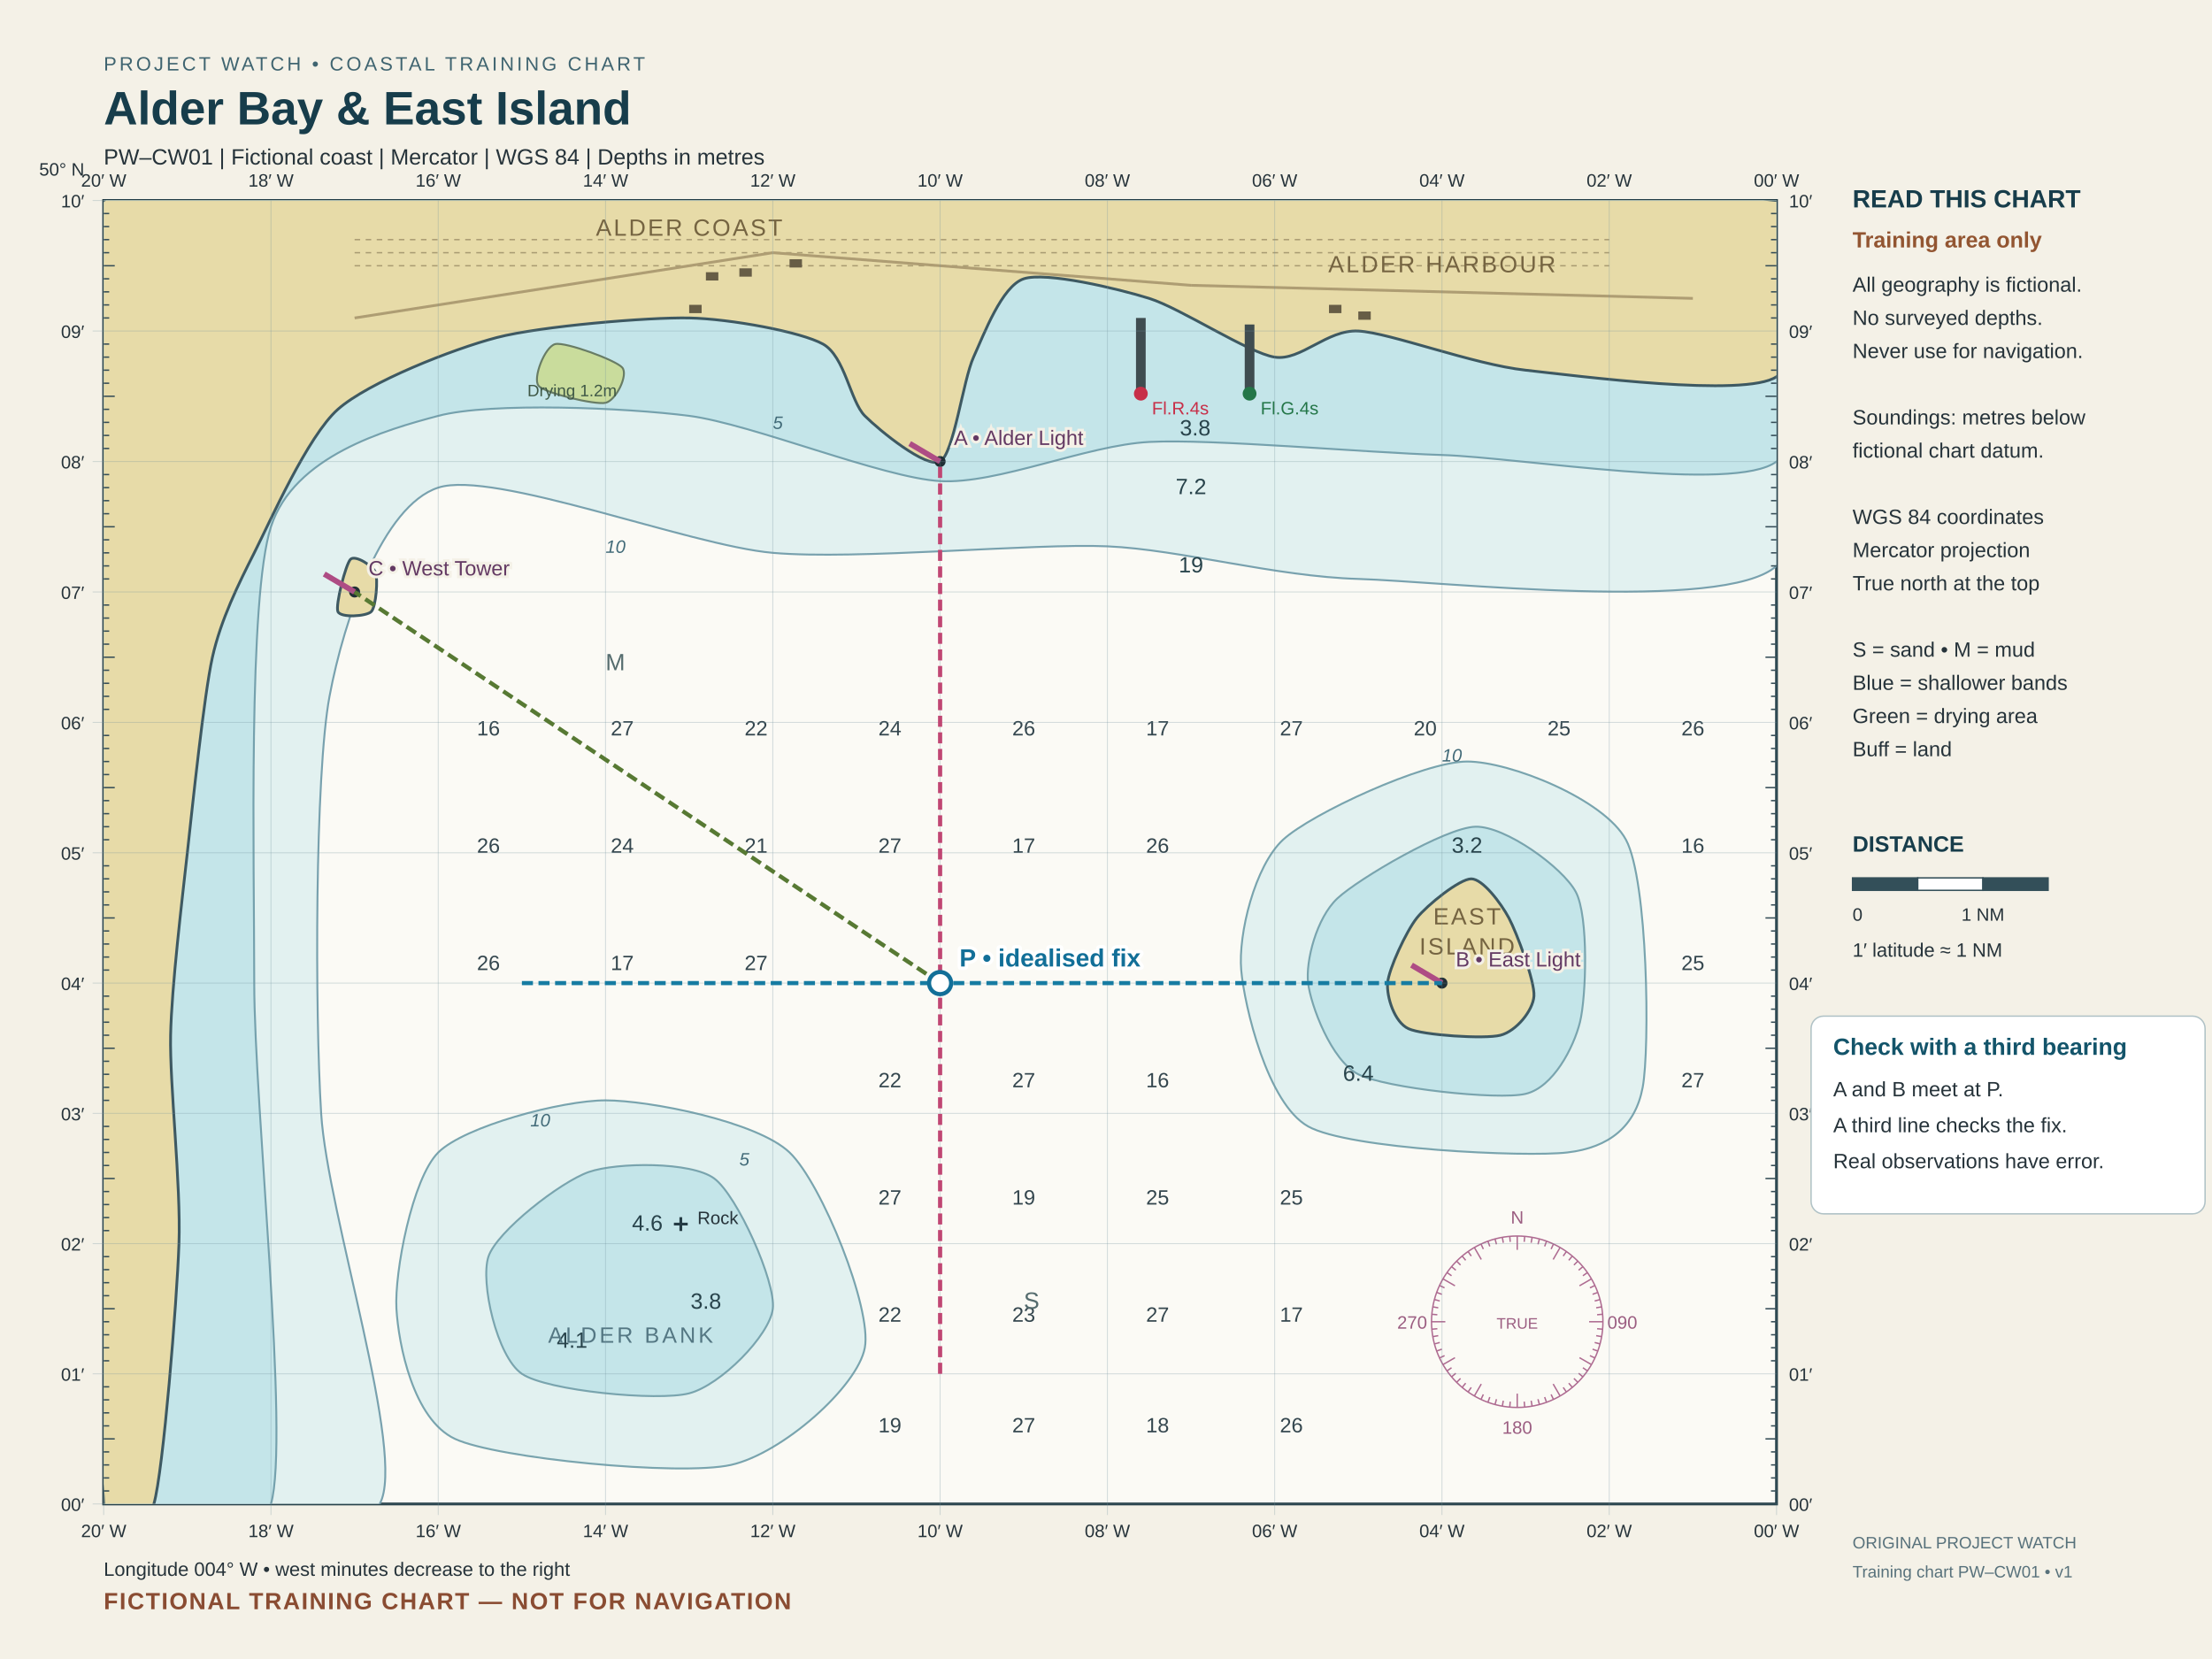
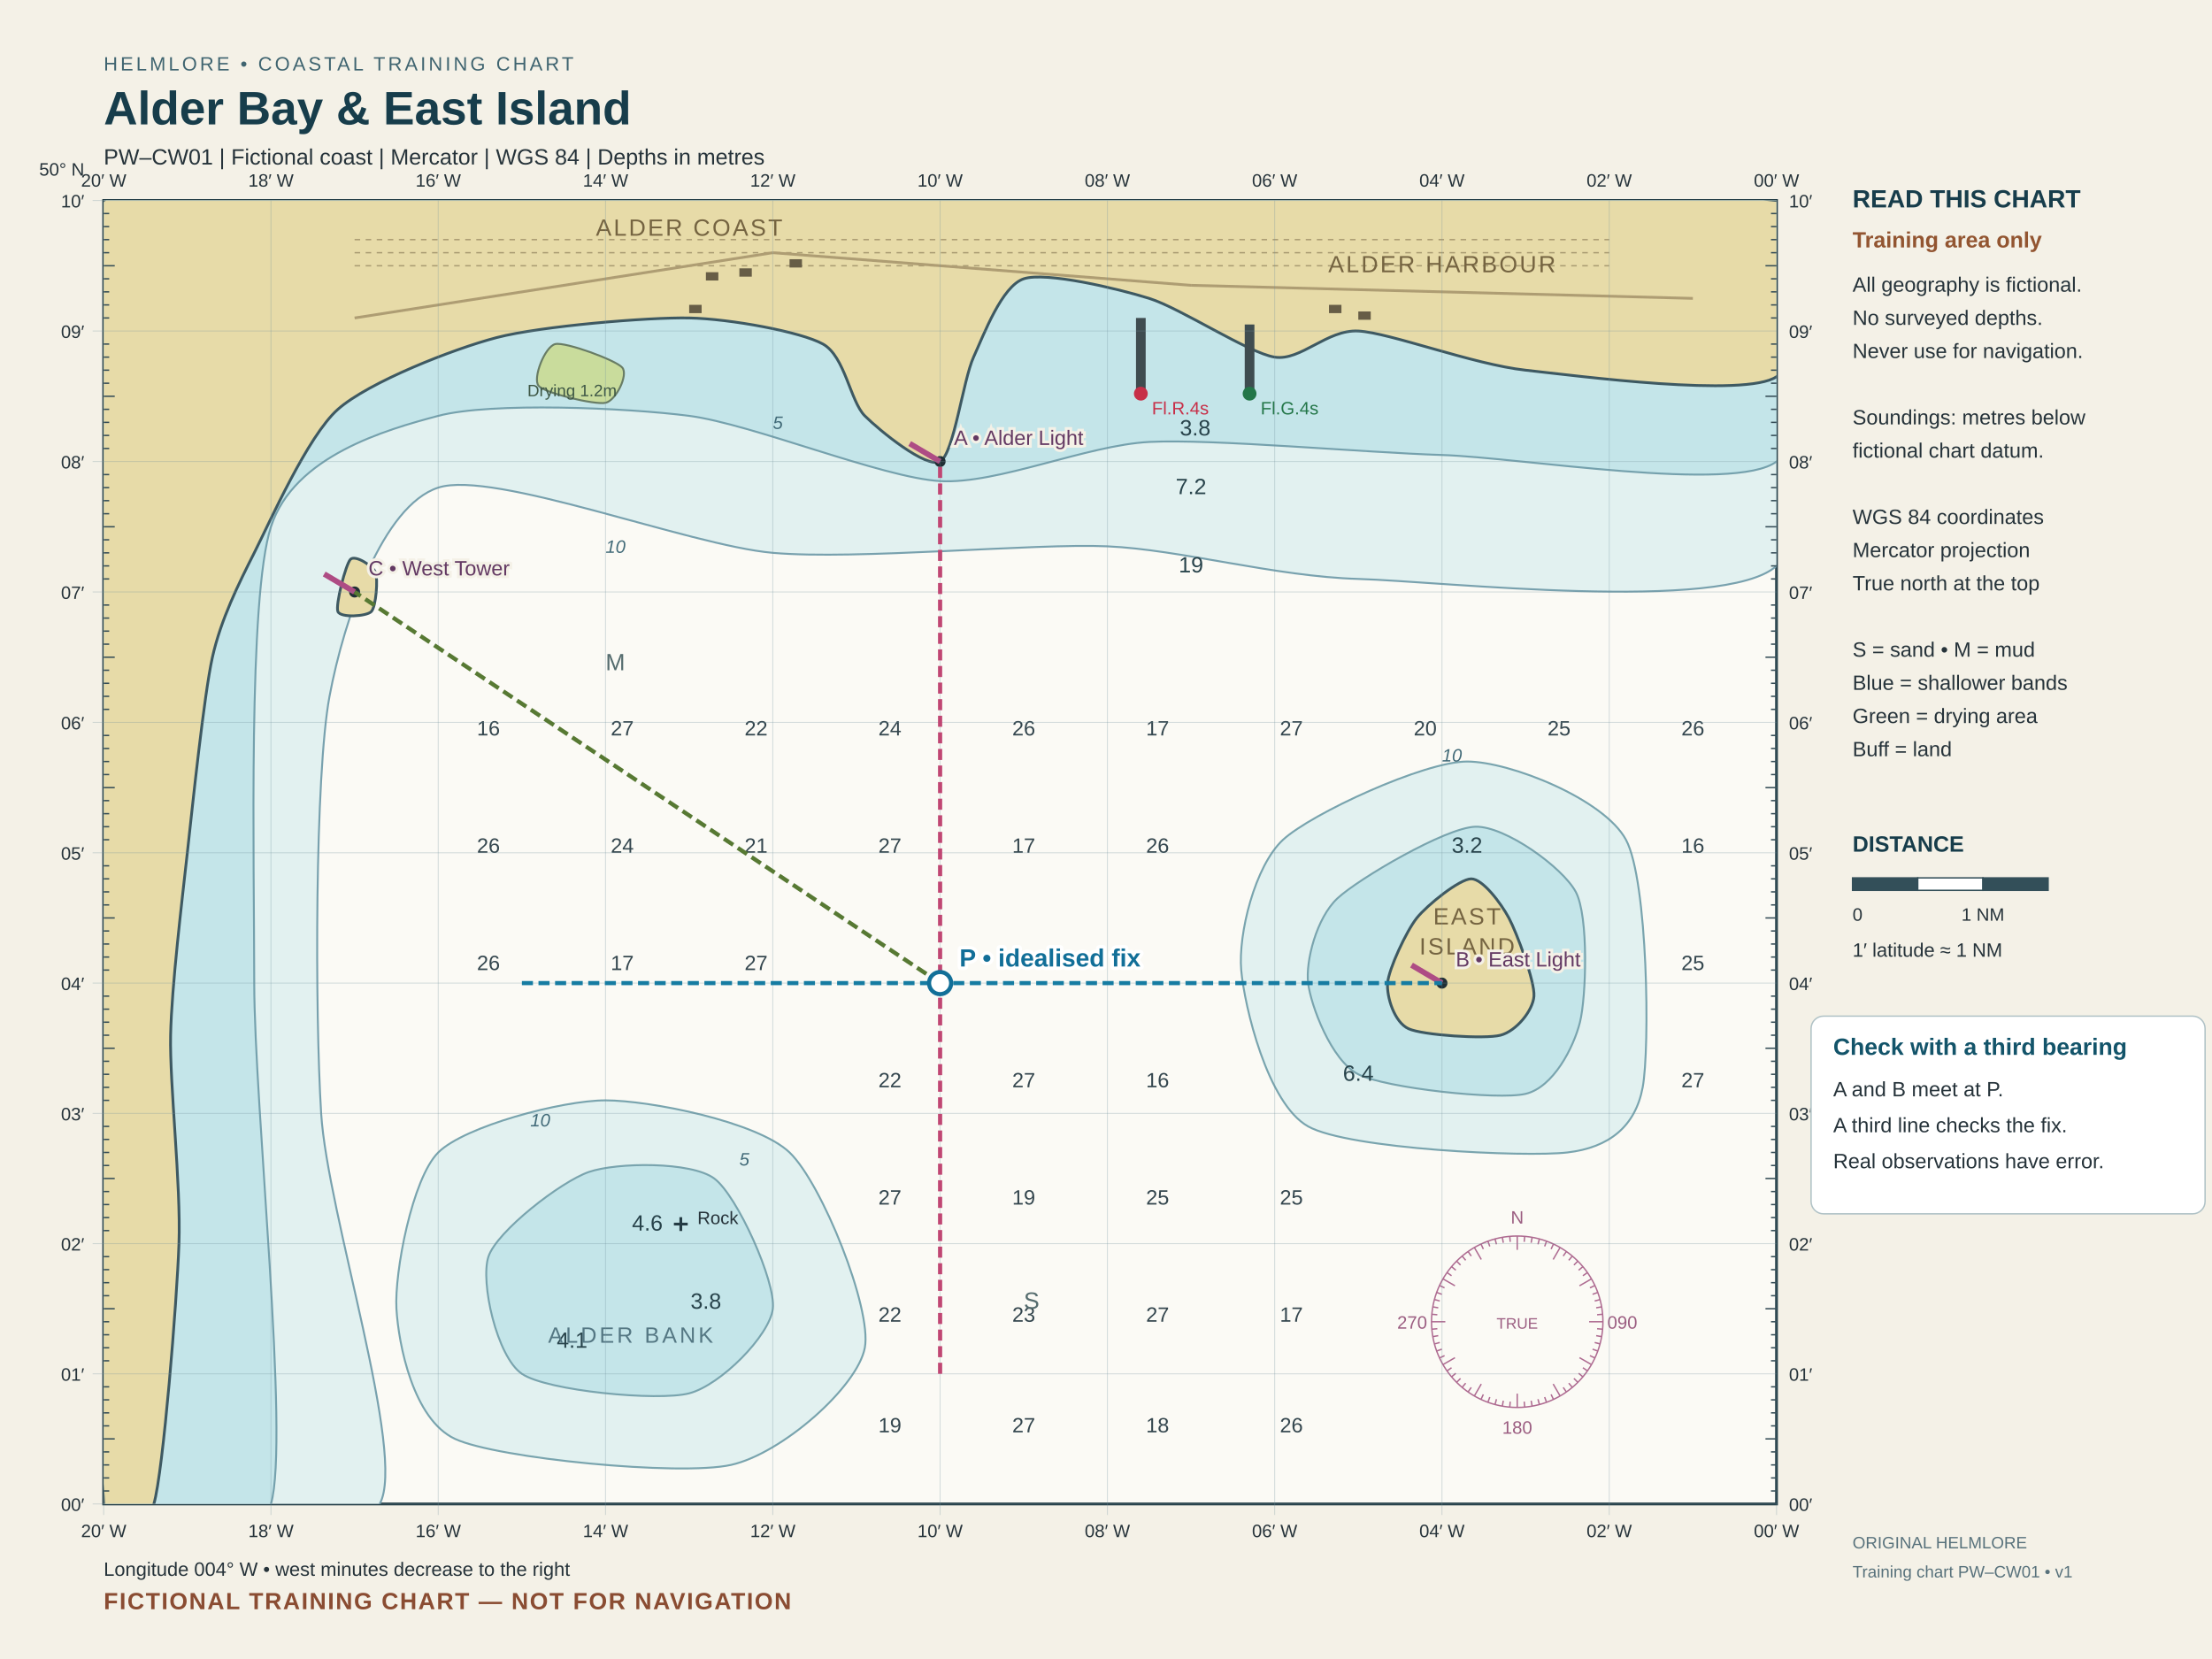
<svg xmlns="http://www.w3.org/2000/svg" width="1600" height="1200" viewBox="0 0 1600 1200" role="img">
  <defs>
    <clipPath id="panel">
      <rect x="75" y="145" width="1210" height="942.849" />
    </clipPath>
    <marker id="arrow" markerWidth="8" markerHeight="8" refX="7" refY="4" orient="auto">
      <path d="M0 0 L8 4 L0 8Z" fill="#167ca2" />
    </marker>
  </defs>
  <rect width="1600" height="1200" fill="#f4f1e7" />
  <g font-family="Arial,Helvetica,sans-serif">
-     <text x="75.00" y="51.00" font-size="14" fill="#3f6470" text-anchor="start" letter-spacing="2">PROJECT WATCH • COASTAL TRAINING CHART</text>
+     <text x="75.00" y="51.00" font-size="14" fill="#3f6470" text-anchor="start" letter-spacing="2">HELMLORE • COASTAL TRAINING CHART</text>
    <text x="75.00" y="90.00" font-size="34" fill="#173d4b" text-anchor="start" font-weight="700">Alder Bay &amp; East Island</text>
    <text x="75.00" y="119.00" font-size="16" fill="#26333a" text-anchor="start">PW–CW01  |  Fictional coast  |  Mercator  |  WGS 84  |  Depths in metres</text>
    <rect x="75" y="145" width="1210" height="942.849" fill="#fbfaf5" stroke="#213b44" stroke-width="2" />
    <g clip-path="url(#panel)">
      <path d="M 75.00 145.00 C 226.25 27.14, 1133.75 111.96, 1285.00 145.00 C 1436.25 178.04, 1322.81 375.11, 1285.00 409.33 C 1247.19 443.55, 1043.00 420.53, 982.50 418.76 C 922.00 416.99, 853.94 397.53, 801.00 395.17 C 748.06 392.82, 619.50 405.20, 559.00 399.89 C 498.50 394.58, 357.08 339.74, 317.00 352.71 C 276.92 365.68, 248.94 447.09, 238.35 503.67 C 227.76 560.25, 227.76 732.32, 232.30 805.34 C 236.84 878.36, 294.31 1052.54, 274.65 1087.85 C 254.99 1123.16, 99.96 1205.71, 75.00 1087.85 C 50.04 969.99, -76.25 262.86, 75.00 145.00 Z" fill="#e2f1f0" stroke="#78a1ae" stroke-width="1.4" />
      <path d="M 75.00 145.00 C 226.25 27.14, 1133.75 121.40, 1285.00 145.00 C 1436.25 168.60, 1315.25 310.82, 1285.00 333.83 C 1254.75 356.85, 1099.72 330.88, 1043.00 329.11 C 986.28 327.34, 876.62 317.31, 831.25 319.67 C 785.87 322.03, 721.59 350.35, 680.00 347.99 C 638.41 345.63, 543.87 306.70, 498.50 300.80 C 453.12 294.90, 354.81 290.77, 317.00 300.80 C 279.19 310.82, 212.64 329.73, 196.00 381.02 C 179.36 432.31, 183.90 622.75, 183.90 711.10 C 183.90 799.46, 209.61 1040.76, 196.00 1087.85 C 182.39 1134.94, 90.12 1205.71, 75.00 1087.85 C 59.88 969.99, -76.25 262.86, 75.00 145.00 Z" fill="#c4e5e9" stroke="#75a1ad" stroke-width="1.4" />
      <path d="M 329.10 1040.78 C 359.35 1054.91, 491.69 1067.85, 528.75 1059.61 C 565.81 1051.37, 620.26 1003.13, 625.55 974.88 C 630.84 946.63, 594.54 855.97, 571.10 833.60 C 547.66 811.23, 469.76 795.92, 438.00 795.92 C 406.24 795.92, 335.91 814.76, 317.00 833.60 C 298.09 852.44, 285.24 920.73, 286.75 946.63 C 288.26 972.53, 298.85 1026.66, 329.10 1040.78 Z" fill="#e2f1f0" stroke="#79a4ae" stroke-width="1.4" />
      <path d="M 377.50 993.71 C 395.65 1006.07, 475.81 1013.72, 498.50 1007.83 C 521.19 1001.95, 556.73 966.05, 559.00 946.63 C 561.27 927.21, 533.29 864.81, 516.65 852.44 C 500.01 840.08, 446.32 840.67, 425.90 847.73 C 405.48 854.80, 359.35 890.71, 353.30 908.96 C 347.25 927.21, 359.35 981.35, 377.50 993.71 Z" fill="#c4e5e9" stroke="#79a4ae" stroke-width="1.4" />
      <path d="M 946.20 814.76 C 975.69 831.25, 1103.50 837.14, 1133.75 833.60 C 1164.00 830.07, 1182.91 814.77, 1188.20 786.49 C 1193.49 758.22, 1191.98 636.86, 1176.10 607.41 C 1160.22 577.95, 1092.16 550.83, 1061.15 550.83 C 1030.14 550.83, 948.47 588.55, 928.05 607.41 C 907.63 626.26, 895.53 675.76, 897.80 701.68 C 900.07 727.60, 916.71 798.27, 946.20 814.76 Z" fill="#e2f1f0" stroke="#79a4ae" stroke-width="1.4" />
      <path d="M 982.50 777.07 C 1002.16 787.08, 1083.46 795.92, 1103.50 791.21 C 1123.54 786.49, 1138.29 757.64, 1142.83 739.38 C 1147.36 721.12, 1149.25 662.79, 1139.80 645.12 C 1130.35 627.44, 1088.75 597.39, 1067.20 597.98 C 1045.65 598.57, 982.50 635.69, 967.37 649.83 C 952.25 663.97, 944.31 695.20, 946.20 711.10 C 948.09 727.01, 962.84 767.06, 982.50 777.07 Z" fill="#c4e5e9" stroke="#79a4ae" stroke-width="1.4" />
      <path d="M 75.00 145.00 C 226.25 27.14, 1133.75 129.07, 1285.00 145.00 C 1436.25 160.93, 1307.69 257.13, 1285.00 272.48 C 1262.31 287.82, 1141.31 271.89, 1103.50 267.76 C 1065.69 263.63, 1005.19 240.61, 982.50 239.43 C 959.81 238.25, 940.91 261.27, 922.00 258.32 C 903.09 255.36, 853.94 222.91, 831.25 215.83 C 808.56 208.75, 756.38 196.35, 740.50 201.66 C 724.62 206.97, 711.76 241.79, 704.20 258.32 C 696.64 274.84, 689.83 328.52, 680.00 333.83 C 670.17 339.14, 636.14 311.42, 625.55 300.80 C 614.96 290.18, 611.18 257.72, 595.30 248.87 C 579.42 240.02, 527.99 230.58, 498.50 229.99 C 469.01 229.40, 391.11 235.89, 359.35 244.15 C 327.59 252.41, 266.33 276.61, 244.40 296.08 C 222.47 315.54, 195.24 377.48, 183.90 399.89 C 172.56 422.30, 159.70 448.25, 153.65 475.37 C 147.60 502.49, 139.28 582.66, 135.50 616.83 C 131.72 651.01, 124.16 713.46, 123.40 748.80 C 122.64 784.14, 130.96 857.16, 129.45 899.54 C 127.94 941.92, 118.11 1064.31, 111.30 1087.85 C 104.49 1111.39, 79.54 1205.71, 75.00 1087.85 C 70.46 969.99, -76.25 262.86, 75.00 145.00 Z" fill="#e7dba8" stroke="#3e5962" stroke-width="2" />
      <path d="M 244.40 442.35 C 246.29 447.07, 265.20 445.89, 268.60 442.35 C 272.00 438.81, 273.52 418.76, 271.62 414.05 C 269.73 409.33, 256.88 401.07, 253.47 404.61 C 250.07 408.15, 242.51 437.63, 244.40 442.35 Z" fill="#e7dba8" stroke="#3e5962" stroke-width="2" />
      <path d="M 1018.80 744.09 C 1029.01 748.80, 1074.01 751.75, 1085.35 748.80 C 1096.69 745.86, 1108.79 731.13, 1109.55 720.53 C 1110.31 709.92, 1097.07 674.58, 1091.40 663.97 C 1085.73 653.37, 1072.49 635.69, 1064.18 635.69 C 1055.86 635.69, 1032.41 654.55, 1024.85 663.97 C 1017.29 673.40, 1004.43 701.09, 1003.68 711.10 C 1002.92 721.12, 1008.59 739.38, 1018.80 744.09 Z" fill="#e7dba8" stroke="#3e5962" stroke-width="2" />
      <line x1="256.50" y1="173.33" x2="1164.00" y2="173.33" stroke="#aa9c73" stroke-width="1" stroke-dasharray="4 4" />
      <line x1="256.50" y1="182.78" x2="1164.00" y2="182.78" stroke="#aa9c73" stroke-width="1" stroke-dasharray="4 4" />
      <line x1="256.50" y1="192.22" x2="1164.00" y2="192.22" stroke="#aa9c73" stroke-width="1" stroke-dasharray="4 4" />
      <line x1="256.50" y1="229.99" x2="559.00" y2="182.78" stroke="#ae9d73" stroke-width="2" />
      <line x1="559.00" y1="182.78" x2="861.50" y2="206.38" stroke="#ae9d73" stroke-width="2" />
      <line x1="861.50" y1="206.38" x2="1224.50" y2="215.83" stroke="#ae9d73" stroke-width="2" />
      <rect x="498.5" y="220.5" width="9" height="6" fill="#675d46" />
      <rect x="571.1" y="187.5" width="9" height="6" fill="#675d46" />
      <rect x="534.8" y="194.1" width="9" height="6" fill="#675d46" />
      <rect x="510.6" y="196.9" width="9" height="6" fill="#675d46" />
      <rect x="982.5" y="225.3" width="9" height="6" fill="#675d46" />
      <rect x="961.3" y="220.5" width="9" height="6" fill="#675d46" />
      <line x1="825.20" y1="229.99" x2="825.20" y2="281.92" stroke="#3f4c50" stroke-width="7" />
      <line x1="903.85" y1="234.71" x2="903.85" y2="281.92" stroke="#3f4c50" stroke-width="7" />
      <circle cx="825.2" cy="284.749" r="5" fill="#c72f48" />
      <text x="833.20" y="299.75" font-size="13" fill="#c72f48" text-anchor="start">Fl.R.4s</text>
      <circle cx="903.85" cy="284.749" r="5" fill="#237648" />
      <text x="911.85" y="299.75" font-size="13" fill="#237648" text-anchor="start">Fl.G.4s</text>
      <text x="498.50" y="170.50" font-size="17" fill="#756441" text-anchor="middle" letter-spacing="1.5">ALDER COAST</text>
      <text x="1043.00" y="196.94" font-size="17" fill="#756441" text-anchor="middle" letter-spacing="1.5">ALDER HARBOUR</text>
      <text x="1061.15" y="668.69" font-size="17" fill="#756441" text-anchor="middle" letter-spacing="1.5">EAST</text>
      <text x="1061.15" y="690.37" font-size="17" fill="#756441" text-anchor="middle" letter-spacing="1.5">ISLAND</text>
      <text x="934.10" y="1036.08" font-size="15" fill="#34464e" text-anchor="middle">26</text>
      <text x="837.30" y="1036.08" font-size="15" fill="#34464e" text-anchor="middle">18</text>
      <text x="740.50" y="1036.08" font-size="15" fill="#34464e" text-anchor="middle">27</text>
      <text x="643.70" y="1036.08" font-size="15" fill="#34464e" text-anchor="middle">19</text>
      <text x="934.10" y="956.05" font-size="15" fill="#34464e" text-anchor="middle">17</text>
      <text x="837.30" y="956.05" font-size="15" fill="#34464e" text-anchor="middle">27</text>
      <text x="740.50" y="956.05" font-size="15" fill="#34464e" text-anchor="middle">23</text>
      <text x="643.70" y="956.05" font-size="15" fill="#34464e" text-anchor="middle">22</text>
      <text x="934.10" y="871.28" font-size="15" fill="#34464e" text-anchor="middle">25</text>
      <text x="837.30" y="871.28" font-size="15" fill="#34464e" text-anchor="middle">25</text>
      <text x="740.50" y="871.28" font-size="15" fill="#34464e" text-anchor="middle">19</text>
      <text x="643.70" y="871.28" font-size="15" fill="#34464e" text-anchor="middle">27</text>
      <text x="1224.50" y="786.49" font-size="15" fill="#34464e" text-anchor="middle">27</text>
      <text x="837.30" y="786.49" font-size="15" fill="#34464e" text-anchor="middle">16</text>
      <text x="740.50" y="786.49" font-size="15" fill="#34464e" text-anchor="middle">27</text>
      <text x="643.70" y="786.49" font-size="15" fill="#34464e" text-anchor="middle">22</text>
      <text x="1224.50" y="701.68" font-size="15" fill="#34464e" text-anchor="middle">25</text>
      <text x="546.90" y="701.68" font-size="15" fill="#34464e" text-anchor="middle">27</text>
      <text x="450.10" y="701.68" font-size="15" fill="#34464e" text-anchor="middle">17</text>
      <text x="353.30" y="701.68" font-size="15" fill="#34464e" text-anchor="middle">26</text>
      <text x="1224.50" y="616.83" font-size="15" fill="#34464e" text-anchor="middle">16</text>
      <text x="837.30" y="616.83" font-size="15" fill="#34464e" text-anchor="middle">26</text>
      <text x="740.50" y="616.83" font-size="15" fill="#34464e" text-anchor="middle">17</text>
      <text x="643.70" y="616.83" font-size="15" fill="#34464e" text-anchor="middle">27</text>
      <text x="546.90" y="616.83" font-size="15" fill="#34464e" text-anchor="middle">21</text>
      <text x="450.10" y="616.83" font-size="15" fill="#34464e" text-anchor="middle">24</text>
      <text x="353.30" y="616.83" font-size="15" fill="#34464e" text-anchor="middle">26</text>
      <text x="1224.50" y="531.96" font-size="15" fill="#34464e" text-anchor="middle">26</text>
      <text x="1127.70" y="531.96" font-size="15" fill="#34464e" text-anchor="middle">25</text>
      <text x="1030.90" y="531.96" font-size="15" fill="#34464e" text-anchor="middle">20</text>
      <text x="934.10" y="531.96" font-size="15" fill="#34464e" text-anchor="middle">27</text>
      <text x="837.30" y="531.96" font-size="15" fill="#34464e" text-anchor="middle">17</text>
      <text x="740.50" y="531.96" font-size="15" fill="#34464e" text-anchor="middle">26</text>
      <text x="643.70" y="531.96" font-size="15" fill="#34464e" text-anchor="middle">24</text>
      <text x="546.90" y="531.96" font-size="15" fill="#34464e" text-anchor="middle">22</text>
      <text x="450.10" y="531.96" font-size="15" fill="#34464e" text-anchor="middle">27</text>
      <text x="353.30" y="531.96" font-size="15" fill="#34464e" text-anchor="middle">16</text>
      <text x="468.25" y="890.12" font-size="16" fill="#28434b" text-anchor="middle">4.6</text>
      <text x="510.60" y="946.63" font-size="16" fill="#28434b" text-anchor="middle">3.8</text>
      <text x="413.80" y="974.88" font-size="16" fill="#28434b" text-anchor="middle">4.1</text>
      <text x="982.50" y="781.78" font-size="16" fill="#28434b" text-anchor="middle">6.4</text>
      <text x="1061.15" y="616.83" font-size="16" fill="#28434b" text-anchor="middle">3.2</text>
      <text x="864.52" y="314.96" font-size="16" fill="#28434b" text-anchor="middle">3.8</text>
      <text x="861.50" y="357.43" font-size="16" fill="#28434b" text-anchor="middle">7.2</text>
      <text x="861.50" y="414.05" font-size="16" fill="#28434b" text-anchor="middle">19</text>
      <text x="383.55" y="814.76" font-size="13" fill="#416a78" text-anchor="start" font-style="italic">10</text>
      <text x="534.80" y="843.02" font-size="13" fill="#416a78" text-anchor="start" font-style="italic">5</text>
      <text x="1043.00" y="550.83" font-size="13" fill="#416a78" text-anchor="start" font-style="italic">10</text>
      <text x="438.00" y="399.89" font-size="13" fill="#416a78" text-anchor="start" font-style="italic">10</text>
      <text x="559.00" y="310.24" font-size="13" fill="#416a78" text-anchor="start" font-style="italic">5</text>
      <text x="456.15" y="971.21" font-size="16" fill="#547783" text-anchor="middle" letter-spacing="2">ALDER BANK</text>
      <text x="740.50" y="946.63" font-size="17" fill="#556c6e" text-anchor="start">S</text>
      <text x="438.00" y="484.80" font-size="17" fill="#556c6e" text-anchor="start">M</text>
      <path d="M487.45 885.413h10 M492.45 880.413v10" stroke="#243b44" stroke-width="2" />
      <text x="504.45" y="885.41" font-size="13" fill="#26333a" text-anchor="start">Rock</text>
      <path d="M 389.60 279.08 C 394.14 284.39, 430.44 293.01, 438.00 291.36 C 445.56 289.70, 454.64 271.18, 450.10 265.87 C 445.56 260.56, 409.26 247.22, 401.70 248.87 C 394.14 250.53, 385.06 273.77, 389.60 279.08 Z" fill="#c9dc9c" stroke="#687c65" stroke-width="1.4" />
      <text x="413.80" y="286.64" font-size="12" fill="#3e5745" text-anchor="middle">Drying 1.2m</text>
      <circle cx="680" cy="333.832" r="4" fill="#202f35" />
      <path d="M680 333.832l-22 -13" stroke="#ae4c84" stroke-width="4" />
      <text x="690.00" y="321.83" font-size="15" fill="#633963" text-anchor="start" paint-order="stroke" stroke="#f4f1e7" stroke-width="4">A • Alder Light</text>
      <circle cx="1043" cy="711.103" r="4" fill="#202f35" />
      <path d="M1043 711.103l-22 -13" stroke="#ae4c84" stroke-width="4" />
      <text x="1053.00" y="699.10" font-size="15" fill="#633963" text-anchor="start" paint-order="stroke" stroke="#f4f1e7" stroke-width="4">B • East Light</text>
      <circle cx="256.5" cy="428.199" r="4" fill="#202f35" />
      <path d="M256.5 428.199l-22 -13" stroke="#ae4c84" stroke-width="4" />
      <text x="266.50" y="416.20" font-size="15" fill="#633963" text-anchor="start" paint-order="stroke" stroke="#f4f1e7" stroke-width="4">C • West Tower</text>
      <circle cx="1097.45" cy="956.048" r="62" fill="none" stroke="#ae6b91" stroke-width="1" />
      <line x1="1097.45" y1="904.048" x2="1097.45" y2="894.048" stroke="#ae6b91" />
      <line x1="1102.505" y1="898.268" x2="1102.854" y2="894.284" stroke="#ae6b91" />
      <line x1="1107.522" y1="898.929" x2="1108.216" y2="894.99" stroke="#ae6b91" />
      <line x1="1112.462" y1="900.024" x2="1113.497" y2="896.16" stroke="#ae6b91" />
      <line x1="1117.287" y1="901.545" x2="1118.655" y2="897.787" stroke="#ae6b91" />
      <line x1="1121.962" y1="903.482" x2="1123.652" y2="899.857" stroke="#ae6b91" />
      <line x1="1123.45" y1="911.014" x2="1128.45" y2="902.354" stroke="#ae6b91" />
      <line x1="1130.717" y1="908.537" x2="1133.012" y2="905.26" stroke="#ae6b91" />
      <line x1="1134.732" y1="911.617" x2="1137.303" y2="908.553" stroke="#ae6b91" />
      <line x1="1138.462" y1="915.035" x2="1141.291" y2="912.207" stroke="#ae6b91" />
      <line x1="1141.881" y1="918.766" x2="1144.945" y2="916.195" stroke="#ae6b91" />
      <line x1="1144.961" y1="922.78" x2="1148.237" y2="920.486" stroke="#ae6b91" />
      <line x1="1142.483" y1="930.048" x2="1151.144" y2="925.048" stroke="#ae6b91" />
      <line x1="1150.016" y1="931.536" x2="1153.641" y2="929.845" stroke="#ae6b91" />
      <line x1="1151.952" y1="936.21" x2="1155.711" y2="934.842" stroke="#ae6b91" />
      <line x1="1153.474" y1="941.036" x2="1157.337" y2="940.001" stroke="#ae6b91" />
      <line x1="1154.569" y1="945.976" x2="1158.508" y2="945.281" stroke="#ae6b91" />
      <line x1="1155.229" y1="950.993" x2="1159.214" y2="950.644" stroke="#ae6b91" />
      <line x1="1149.45" y1="956.048" x2="1159.45" y2="956.048" stroke="#ae6b91" />
      <line x1="1155.229" y1="961.103" x2="1159.214" y2="961.451" stroke="#ae6b91" />
      <line x1="1154.569" y1="966.119" x2="1158.508" y2="966.814" stroke="#ae6b91" />
      <line x1="1153.474" y1="971.059" x2="1157.337" y2="972.094" stroke="#ae6b91" />
      <line x1="1151.952" y1="975.885" x2="1155.711" y2="977.253" stroke="#ae6b91" />
      <line x1="1150.016" y1="980.56" x2="1153.641" y2="982.25" stroke="#ae6b91" />
      <line x1="1142.483" y1="982.048" x2="1151.144" y2="987.048" stroke="#ae6b91" />
      <line x1="1144.961" y1="989.315" x2="1148.237" y2="991.609" stroke="#ae6b91" />
      <line x1="1141.881" y1="993.329" x2="1144.945" y2="995.9" stroke="#ae6b91" />
      <line x1="1138.462" y1="997.06" x2="1141.291" y2="999.888" stroke="#ae6b91" />
      <line x1="1134.732" y1="1000.478" x2="1137.303" y2="1003.542" stroke="#ae6b91" />
      <line x1="1130.717" y1="1003.558" x2="1133.012" y2="1006.835" stroke="#ae6b91" />
      <line x1="1123.45" y1="1001.081" x2="1128.45" y2="1009.741" stroke="#ae6b91" />
      <line x1="1121.962" y1="1008.614" x2="1123.652" y2="1012.239" stroke="#ae6b91" />
      <line x1="1117.287" y1="1010.55" x2="1118.655" y2="1014.309" stroke="#ae6b91" />
      <line x1="1112.462" y1="1012.071" x2="1113.497" y2="1015.935" stroke="#ae6b91" />
      <line x1="1107.522" y1="1013.167" x2="1108.216" y2="1017.106" stroke="#ae6b91" />
      <line x1="1102.505" y1="1013.827" x2="1102.854" y2="1017.812" stroke="#ae6b91" />
      <line x1="1097.45" y1="1008.048" x2="1097.45" y2="1018.048" stroke="#ae6b91" />
      <line x1="1092.395" y1="1013.827" x2="1092.046" y2="1017.812" stroke="#ae6b91" />
      <line x1="1087.378" y1="1013.167" x2="1086.684" y2="1017.106" stroke="#ae6b91" />
      <line x1="1082.438" y1="1012.071" x2="1081.403" y2="1015.935" stroke="#ae6b91" />
      <line x1="1077.613" y1="1010.55" x2="1076.245" y2="1014.309" stroke="#ae6b91" />
      <line x1="1072.938" y1="1008.614" x2="1071.248" y2="1012.239" stroke="#ae6b91" />
      <line x1="1071.45" y1="1001.081" x2="1066.45" y2="1009.741" stroke="#ae6b91" />
      <line x1="1064.183" y1="1003.558" x2="1061.888" y2="1006.835" stroke="#ae6b91" />
      <line x1="1060.168" y1="1000.478" x2="1057.597" y2="1003.542" stroke="#ae6b91" />
      <line x1="1056.438" y1="997.06" x2="1053.609" y2="999.888" stroke="#ae6b91" />
      <line x1="1053.019" y1="993.329" x2="1049.955" y2="995.9" stroke="#ae6b91" />
      <line x1="1049.939" y1="989.315" x2="1046.663" y2="991.609" stroke="#ae6b91" />
      <line x1="1052.417" y1="982.048" x2="1043.756" y2="987.048" stroke="#ae6b91" />
      <line x1="1044.884" y1="980.56" x2="1041.259" y2="982.25" stroke="#ae6b91" />
      <line x1="1042.948" y1="975.885" x2="1039.189" y2="977.253" stroke="#ae6b91" />
      <line x1="1041.426" y1="971.059" x2="1037.563" y2="972.094" stroke="#ae6b91" />
      <line x1="1040.331" y1="966.119" x2="1036.392" y2="966.814" stroke="#ae6b91" />
      <line x1="1039.671" y1="961.103" x2="1035.686" y2="961.451" stroke="#ae6b91" />
      <line x1="1045.45" y1="956.048" x2="1035.45" y2="956.048" stroke="#ae6b91" />
      <line x1="1039.671" y1="950.993" x2="1035.686" y2="950.644" stroke="#ae6b91" />
      <line x1="1040.331" y1="945.976" x2="1036.392" y2="945.281" stroke="#ae6b91" />
      <line x1="1041.426" y1="941.036" x2="1037.563" y2="940.001" stroke="#ae6b91" />
      <line x1="1042.948" y1="936.21" x2="1039.189" y2="934.842" stroke="#ae6b91" />
      <line x1="1044.884" y1="931.536" x2="1041.259" y2="929.845" stroke="#ae6b91" />
      <line x1="1052.417" y1="930.048" x2="1043.756" y2="925.048" stroke="#ae6b91" />
      <line x1="1049.939" y1="922.78" x2="1046.663" y2="920.486" stroke="#ae6b91" />
      <line x1="1053.019" y1="918.766" x2="1049.955" y2="916.195" stroke="#ae6b91" />
      <line x1="1056.438" y1="915.035" x2="1053.609" y2="912.207" stroke="#ae6b91" />
      <line x1="1060.168" y1="911.617" x2="1057.597" y2="908.553" stroke="#ae6b91" />
      <line x1="1064.183" y1="908.537" x2="1061.888" y2="905.26" stroke="#ae6b91" />
      <line x1="1071.45" y1="911.014" x2="1066.45" y2="902.354" stroke="#ae6b91" />
      <line x1="1072.938" y1="903.482" x2="1071.248" y2="899.857" stroke="#ae6b91" />
      <line x1="1077.613" y1="901.545" x2="1076.245" y2="897.787" stroke="#ae6b91" />
      <line x1="1082.438" y1="900.024" x2="1081.403" y2="896.16" stroke="#ae6b91" />
      <line x1="1087.378" y1="898.929" x2="1086.684" y2="894.99" stroke="#ae6b91" />
      <line x1="1092.395" y1="898.268" x2="1092.046" y2="894.284" stroke="#ae6b91" />
      <text x="1097.45" y="885.05" font-size="13" fill="#9b5d81" text-anchor="middle">N</text>
      <text x="1173.45" y="961.05" font-size="13" fill="#9b5d81" text-anchor="middle">090</text>
      <text x="1097.45" y="1037.05" font-size="13" fill="#9b5d81" text-anchor="middle">180</text>
      <text x="1021.45" y="961.05" font-size="13" fill="#9b5d81" text-anchor="middle">270</text>
      <text x="1097.45" y="961.05" font-size="11" fill="#9b5d81" text-anchor="middle">TRUE</text>
    </g>
    <line x1="67" y1="1087.849" x2="1285" y2="1087.849" stroke="#71909b" stroke-width="0.7" opacity=".28" />
    <text x="61.00" y="1092.85" font-size="13" fill="#26333a" text-anchor="end">00′</text>
    <text x="1294.00" y="1092.85" font-size="13" fill="#26333a" text-anchor="start">00′</text>
    <path d="M75 1078.437h4 M1285 1078.437h-4" stroke="#354d57" />
    <path d="M75 1069.025h4 M1285 1069.025h-4" stroke="#354d57" />
    <path d="M75 1059.612h4 M1285 1059.612h-4" stroke="#354d57" />
    <path d="M75 1050.198h4 M1285 1050.198h-4" stroke="#354d57" />
    <path d="M75 1040.785h8 M1285 1040.785h-8" stroke="#354d57" />
    <path d="M75 1031.371h4 M1285 1031.371h-4" stroke="#354d57" />
    <path d="M75 1021.957h4 M1285 1021.957h-4" stroke="#354d57" />
    <path d="M75 1012.542h4 M1285 1012.542h-4" stroke="#354d57" />
    <path d="M75 1003.127h4 M1285 1003.127h-4" stroke="#354d57" />
    <line x1="67" y1="993.712" x2="1285" y2="993.712" stroke="#71909b" stroke-width="0.7" opacity=".28" />
    <text x="61.00" y="998.71" font-size="13" fill="#26333a" text-anchor="end">01′</text>
    <text x="1294.00" y="998.71" font-size="13" fill="#26333a" text-anchor="start">01′</text>
    <path d="M75 984.296h4 M1285 984.296h-4" stroke="#354d57" />
    <path d="M75 974.88h4 M1285 974.88h-4" stroke="#354d57" />
    <path d="M75 965.464h4 M1285 965.464h-4" stroke="#354d57" />
    <path d="M75 956.048h4 M1285 956.048h-4" stroke="#354d57" />
    <path d="M75 946.631h8 M1285 946.631h-8" stroke="#354d57" />
    <path d="M75 937.214h4 M1285 937.214h-4" stroke="#354d57" />
    <path d="M75 927.796h4 M1285 927.796h-4" stroke="#354d57" />
    <path d="M75 918.378h4 M1285 918.378h-4" stroke="#354d57" />
    <path d="M75 908.96h4 M1285 908.96h-4" stroke="#354d57" />
    <line x1="67" y1="899.542" x2="1285" y2="899.542" stroke="#71909b" stroke-width="0.7" opacity=".28" />
    <text x="61.00" y="904.54" font-size="13" fill="#26333a" text-anchor="end">02′</text>
    <text x="1294.00" y="904.54" font-size="13" fill="#26333a" text-anchor="start">02′</text>
    <path d="M75 890.123h4 M1285 890.123h-4" stroke="#354d57" />
    <path d="M75 880.704h4 M1285 880.704h-4" stroke="#354d57" />
    <path d="M75 871.284h4 M1285 871.284h-4" stroke="#354d57" />
    <path d="M75 861.864h4 M1285 861.864h-4" stroke="#354d57" />
    <path d="M75 852.444h8 M1285 852.444h-8" stroke="#354d57" />
    <path d="M75 843.024h4 M1285 843.024h-4" stroke="#354d57" />
    <path d="M75 833.603h4 M1285 833.603h-4" stroke="#354d57" />
    <path d="M75 824.182h4 M1285 824.182h-4" stroke="#354d57" />
    <path d="M75 814.76h4 M1285 814.76h-4" stroke="#354d57" />
    <line x1="67" y1="805.339" x2="1285" y2="805.339" stroke="#71909b" stroke-width="0.7" opacity=".28" />
    <text x="61.00" y="810.34" font-size="13" fill="#26333a" text-anchor="end">03′</text>
    <text x="1294.00" y="810.34" font-size="13" fill="#26333a" text-anchor="start">03′</text>
    <path d="M75 795.917h4 M1285 795.917h-4" stroke="#354d57" />
    <path d="M75 786.494h4 M1285 786.494h-4" stroke="#354d57" />
    <path d="M75 777.071h4 M1285 777.071h-4" stroke="#354d57" />
    <path d="M75 767.648h4 M1285 767.648h-4" stroke="#354d57" />
    <path d="M75 758.225h8 M1285 758.225h-8" stroke="#354d57" />
    <path d="M75 748.801h4 M1285 748.801h-4" stroke="#354d57" />
    <path d="M75 739.377h4 M1285 739.377h-4" stroke="#354d57" />
    <path d="M75 729.953h4 M1285 729.953h-4" stroke="#354d57" />
    <path d="M75 720.528h4 M1285 720.528h-4" stroke="#354d57" />
    <line x1="67" y1="711.103" x2="1285" y2="711.103" stroke="#71909b" stroke-width="0.7" opacity=".28" />
    <text x="61.00" y="716.10" font-size="13" fill="#26333a" text-anchor="end">04′</text>
    <text x="1294.00" y="716.10" font-size="13" fill="#26333a" text-anchor="start">04′</text>
    <path d="M75 701.678h4 M1285 701.678h-4" stroke="#354d57" />
    <path d="M75 692.252h4 M1285 692.252h-4" stroke="#354d57" />
    <path d="M75 682.826h4 M1285 682.826h-4" stroke="#354d57" />
    <path d="M75 673.4h4 M1285 673.4h-4" stroke="#354d57" />
    <path d="M75 663.973h8 M1285 663.973h-8" stroke="#354d57" />
    <path d="M75 654.546h4 M1285 654.546h-4" stroke="#354d57" />
    <path d="M75 645.118h4 M1285 645.118h-4" stroke="#354d57" />
    <path d="M75 635.691h4 M1285 635.691h-4" stroke="#354d57" />
    <path d="M75 626.263h4 M1285 626.263h-4" stroke="#354d57" />
    <line x1="67" y1="616.835" x2="1285" y2="616.835" stroke="#71909b" stroke-width="0.7" opacity=".28" />
    <text x="61.00" y="621.83" font-size="13" fill="#26333a" text-anchor="end">05′</text>
    <text x="1294.00" y="621.83" font-size="13" fill="#26333a" text-anchor="start">05′</text>
    <path d="M75 607.406h4 M1285 607.406h-4" stroke="#354d57" />
    <path d="M75 597.977h4 M1285 597.977h-4" stroke="#354d57" />
    <path d="M75 588.548h4 M1285 588.548h-4" stroke="#354d57" />
    <path d="M75 579.118h4 M1285 579.118h-4" stroke="#354d57" />
    <path d="M75 569.688h8 M1285 569.688h-8" stroke="#354d57" />
    <path d="M75 560.258h4 M1285 560.258h-4" stroke="#354d57" />
    <path d="M75 550.827h4 M1285 550.827h-4" stroke="#354d57" />
    <path d="M75 541.396h4 M1285 541.396h-4" stroke="#354d57" />
    <path d="M75 531.965h4 M1285 531.965h-4" stroke="#354d57" />
    <line x1="67" y1="522.533" x2="1285" y2="522.533" stroke="#71909b" stroke-width="0.7" opacity=".28" />
    <text x="61.00" y="527.53" font-size="13" fill="#26333a" text-anchor="end">06′</text>
    <text x="1294.00" y="527.53" font-size="13" fill="#26333a" text-anchor="start">06′</text>
    <path d="M75 513.101h4 M1285 513.101h-4" stroke="#354d57" />
    <path d="M75 503.669h4 M1285 503.669h-4" stroke="#354d57" />
    <path d="M75 494.237h4 M1285 494.237h-4" stroke="#354d57" />
    <path d="M75 484.804h4 M1285 484.804h-4" stroke="#354d57" />
    <path d="M75 475.37h8 M1285 475.37h-8" stroke="#354d57" />
    <path d="M75 465.937h4 M1285 465.937h-4" stroke="#354d57" />
    <path d="M75 456.503h4 M1285 456.503h-4" stroke="#354d57" />
    <path d="M75 447.069h4 M1285 447.069h-4" stroke="#354d57" />
    <path d="M75 437.634h4 M1285 437.634h-4" stroke="#354d57" />
    <line x1="67" y1="428.199" x2="1285" y2="428.199" stroke="#71909b" stroke-width="0.7" opacity=".28" />
    <text x="61.00" y="433.20" font-size="13" fill="#26333a" text-anchor="end">07′</text>
    <text x="1294.00" y="433.20" font-size="13" fill="#26333a" text-anchor="start">07′</text>
    <path d="M75 418.764h4 M1285 418.764h-4" stroke="#354d57" />
    <path d="M75 409.329h4 M1285 409.329h-4" stroke="#354d57" />
    <path d="M75 399.893h4 M1285 399.893h-4" stroke="#354d57" />
    <path d="M75 390.456h4 M1285 390.456h-4" stroke="#354d57" />
    <path d="M75 381.02h8 M1285 381.02h-8" stroke="#354d57" />
    <path d="M75 371.583h4 M1285 371.583h-4" stroke="#354d57" />
    <path d="M75 362.146h4 M1285 362.146h-4" stroke="#354d57" />
    <path d="M75 352.708h4 M1285 352.708h-4" stroke="#354d57" />
    <path d="M75 343.271h4 M1285 343.271h-4" stroke="#354d57" />
    <line x1="67" y1="333.832" x2="1285" y2="333.832" stroke="#71909b" stroke-width="0.7" opacity=".28" />
    <text x="61.00" y="338.83" font-size="13" fill="#26333a" text-anchor="end">08′</text>
    <text x="1294.00" y="338.83" font-size="13" fill="#26333a" text-anchor="start">08′</text>
    <path d="M75 324.394h4 M1285 324.394h-4" stroke="#354d57" />
    <path d="M75 314.955h4 M1285 314.955h-4" stroke="#354d57" />
    <path d="M75 305.516h4 M1285 305.516h-4" stroke="#354d57" />
    <path d="M75 296.076h4 M1285 296.076h-4" stroke="#354d57" />
    <path d="M75 286.637h8 M1285 286.637h-8" stroke="#354d57" />
    <path d="M75 277.196h4 M1285 277.196h-4" stroke="#354d57" />
    <path d="M75 267.756h4 M1285 267.756h-4" stroke="#354d57" />
    <path d="M75 258.315h4 M1285 258.315h-4" stroke="#354d57" />
    <path d="M75 248.874h4 M1285 248.874h-4" stroke="#354d57" />
    <line x1="67" y1="239.433" x2="1285" y2="239.433" stroke="#71909b" stroke-width="0.7" opacity=".28" />
    <text x="61.00" y="244.43" font-size="13" fill="#26333a" text-anchor="end">09′</text>
    <text x="1294.00" y="244.43" font-size="13" fill="#26333a" text-anchor="start">09′</text>
    <path d="M75 229.991h4 M1285 229.991h-4" stroke="#354d57" />
    <path d="M75 220.549h4 M1285 220.549h-4" stroke="#354d57" />
    <path d="M75 211.106h4 M1285 211.106h-4" stroke="#354d57" />
    <path d="M75 201.664h4 M1285 201.664h-4" stroke="#354d57" />
    <path d="M75 192.22h8 M1285 192.22h-8" stroke="#354d57" />
    <path d="M75 182.777h4 M1285 182.777h-4" stroke="#354d57" />
    <path d="M75 173.333h4 M1285 173.333h-4" stroke="#354d57" />
    <path d="M75 163.889h4 M1285 163.889h-4" stroke="#354d57" />
    <path d="M75 154.445h4 M1285 154.445h-4" stroke="#354d57" />
    <line x1="67" y1="145.0" x2="1285" y2="145.0" stroke="#71909b" stroke-width="0.7" opacity=".28" />
    <text x="61.00" y="150.00" font-size="13" fill="#26333a" text-anchor="end">10′</text>
    <text x="1294.00" y="150.00" font-size="13" fill="#26333a" text-anchor="start">10′</text>
    <line x1="1285.0" y1="145" x2="1285.0" y2="1095.849" stroke="#71909b" stroke-width="0.7" opacity=".28" />
    <text x="1285.00" y="135.00" font-size="13" fill="#26333a" text-anchor="middle">00′ W</text>
    <text x="1285.00" y="1111.85" font-size="13" fill="#26333a" text-anchor="middle">00′ W</text>
    <line x1="1164" y1="145" x2="1164" y2="1095.849" stroke="#71909b" stroke-width="0.7" opacity=".28" />
    <text x="1164.00" y="135.00" font-size="13" fill="#26333a" text-anchor="middle">02′ W</text>
    <text x="1164.00" y="1111.85" font-size="13" fill="#26333a" text-anchor="middle">02′ W</text>
    <line x1="1043" y1="145" x2="1043" y2="1095.849" stroke="#71909b" stroke-width="0.7" opacity=".28" />
    <text x="1043.00" y="135.00" font-size="13" fill="#26333a" text-anchor="middle">04′ W</text>
    <text x="1043.00" y="1111.85" font-size="13" fill="#26333a" text-anchor="middle">04′ W</text>
    <line x1="922" y1="145" x2="922" y2="1095.849" stroke="#71909b" stroke-width="0.7" opacity=".28" />
    <text x="922.00" y="135.00" font-size="13" fill="#26333a" text-anchor="middle">06′ W</text>
    <text x="922.00" y="1111.85" font-size="13" fill="#26333a" text-anchor="middle">06′ W</text>
    <line x1="801" y1="145" x2="801" y2="1095.849" stroke="#71909b" stroke-width="0.7" opacity=".28" />
    <text x="801.00" y="135.00" font-size="13" fill="#26333a" text-anchor="middle">08′ W</text>
    <text x="801.00" y="1111.85" font-size="13" fill="#26333a" text-anchor="middle">08′ W</text>
    <line x1="680" y1="145" x2="680" y2="1095.849" stroke="#71909b" stroke-width="0.7" opacity=".28" />
    <text x="680.00" y="135.00" font-size="13" fill="#26333a" text-anchor="middle">10′ W</text>
    <text x="680.00" y="1111.85" font-size="13" fill="#26333a" text-anchor="middle">10′ W</text>
    <line x1="559" y1="145" x2="559" y2="1095.849" stroke="#71909b" stroke-width="0.7" opacity=".28" />
    <text x="559.00" y="135.00" font-size="13" fill="#26333a" text-anchor="middle">12′ W</text>
    <text x="559.00" y="1111.85" font-size="13" fill="#26333a" text-anchor="middle">12′ W</text>
    <line x1="438" y1="145" x2="438" y2="1095.849" stroke="#71909b" stroke-width="0.7" opacity=".28" />
    <text x="438.00" y="135.00" font-size="13" fill="#26333a" text-anchor="middle">14′ W</text>
    <text x="438.00" y="1111.85" font-size="13" fill="#26333a" text-anchor="middle">14′ W</text>
    <line x1="317" y1="145" x2="317" y2="1095.849" stroke="#71909b" stroke-width="0.7" opacity=".28" />
    <text x="317.00" y="135.00" font-size="13" fill="#26333a" text-anchor="middle">16′ W</text>
    <text x="317.00" y="1111.85" font-size="13" fill="#26333a" text-anchor="middle">16′ W</text>
    <line x1="196" y1="145" x2="196" y2="1095.849" stroke="#71909b" stroke-width="0.7" opacity=".28" />
    <text x="196.00" y="135.00" font-size="13" fill="#26333a" text-anchor="middle">18′ W</text>
    <text x="196.00" y="1111.85" font-size="13" fill="#26333a" text-anchor="middle">18′ W</text>
    <line x1="75.0" y1="145" x2="75.0" y2="1095.849" stroke="#71909b" stroke-width="0.7" opacity=".28" />
    <text x="75.00" y="135.00" font-size="13" fill="#26333a" text-anchor="middle">20′ W</text>
    <text x="75.00" y="1111.85" font-size="13" fill="#26333a" text-anchor="middle">20′ W</text>
    <text x="61.00" y="127.00" font-size="13" fill="#26333a" text-anchor="end">50° N</text>
    <text x="75.00" y="1139.85" font-size="14" fill="#26333a" text-anchor="start">Longitude 004° W • west minutes decrease to the right</text>
    <text x="1340.00" y="150.00" font-size="18" fill="#173d4b" text-anchor="start" font-weight="700">READ THIS CHART</text>
    <text x="1340.00" y="179.00" font-size="16" fill="#925531" text-anchor="start" font-weight="700">Training area only</text>
    <text x="1340.00" y="211.00" font-size="15" fill="#26333a" text-anchor="start">All geography is fictional.</text>
    <text x="1340.00" y="235.00" font-size="15" fill="#26333a" text-anchor="start">No surveyed depths.</text>
    <text x="1340.00" y="259.00" font-size="15" fill="#26333a" text-anchor="start">Never use for navigation.</text>
    <text x="1340.00" y="283.00" font-size="15" fill="#26333a" text-anchor="start" />
    <text x="1340.00" y="307.00" font-size="15" fill="#26333a" text-anchor="start">Soundings: metres below</text>
    <text x="1340.00" y="331.00" font-size="15" fill="#26333a" text-anchor="start">fictional chart datum.</text>
    <text x="1340.00" y="355.00" font-size="15" fill="#26333a" text-anchor="start" />
    <text x="1340.00" y="379.00" font-size="15" fill="#26333a" text-anchor="start">WGS 84 coordinates</text>
    <text x="1340.00" y="403.00" font-size="15" fill="#26333a" text-anchor="start">Mercator projection</text>
    <text x="1340.00" y="427.00" font-size="15" fill="#26333a" text-anchor="start">True north at the top</text>
    <text x="1340.00" y="451.00" font-size="15" fill="#26333a" text-anchor="start" />
    <text x="1340.00" y="475.00" font-size="15" fill="#26333a" text-anchor="start">S = sand  •  M = mud</text>
    <text x="1340.00" y="499.00" font-size="15" fill="#26333a" text-anchor="start">Blue = shallower bands</text>
    <text x="1340.00" y="523.00" font-size="15" fill="#26333a" text-anchor="start">Green = drying area</text>
    <text x="1340.00" y="547.00" font-size="15" fill="#26333a" text-anchor="start">Buff = land</text>
    <text x="1340.00" y="616.00" font-size="16" fill="#173d4b" text-anchor="start" font-weight="700">DISTANCE</text>
    <rect x="1340.0" y="635" width="47.151" height="9" fill="#334f59" stroke="#334f59" />
    <rect x="1387.151" y="635" width="47.151" height="9" fill="#fff" stroke="#334f59" />
    <rect x="1434.301" y="635" width="47.151" height="9" fill="#334f59" stroke="#334f59" />
    <text x="1340.00" y="666.00" font-size="13" fill="#26333a" text-anchor="start">0</text>
    <text x="1434.30" y="666.00" font-size="13" fill="#26333a" text-anchor="middle">1 NM</text>
    <text x="1340.00" y="692.00" font-size="14" fill="#26333a" text-anchor="start">1′ latitude ≈ 1 NM</text>
-     <text x="1340.00" y="1120.00" font-size="12" fill="#57717b" text-anchor="start">ORIGINAL PROJECT WATCH</text>
+     <text x="1340.00" y="1120.00" font-size="12" fill="#57717b" text-anchor="start">ORIGINAL HELMLORE</text>
    <text x="1340.00" y="1141.00" font-size="12" fill="#57717b" text-anchor="start">Training chart PW–CW01 • v1</text>
    <line x1="680.00" y1="993.71" x2="680.00" y2="333.83" stroke="#c04673" stroke-width="3" stroke-dasharray="8 4" />
    <line x1="377.50" y1="711.10" x2="1043.00" y2="711.10" stroke="#167ca2" stroke-width="3" stroke-dasharray="8 4" />
    <line x1="680.00" y1="711.10" x2="256.50" y2="428.20" stroke="#577933" stroke-width="3" stroke-dasharray="8 4" />
    <circle cx="680.00" cy="711.10" r="8" fill="white" stroke="#126f98" stroke-width="3" />
    <text x="694.00" y="699.10" font-size="18" fill="#126f98" text-anchor="start" font-weight="700" paint-order="stroke" stroke="#fff" stroke-width="5" stroke-linejoin="round">P • idealised fix</text>
    <rect x="1310" y="735" width="285" height="143" rx="9" fill="#fff" stroke="#b0c2c6" />
    <text x="1326.00" y="763.00" font-size="17" fill="#13546a" text-anchor="start" font-weight="700">Check with a third bearing</text>
    <text x="1326.00" y="793.00" font-size="15" fill="#26333a" text-anchor="start">A and B meet at P.</text>
    <text x="1326.00" y="819.00" font-size="15" fill="#26333a" text-anchor="start">A third line checks the fix.</text>
    <text x="1326.00" y="845.00" font-size="15" fill="#26333a" text-anchor="start">Real observations have error.</text>
    <text x="75.00" y="1164.00" font-size="17" fill="#8a4c32" text-anchor="start" font-weight="700" letter-spacing="1">FICTIONAL TRAINING CHART — NOT FOR NAVIGATION</text>
  </g>
</svg>
